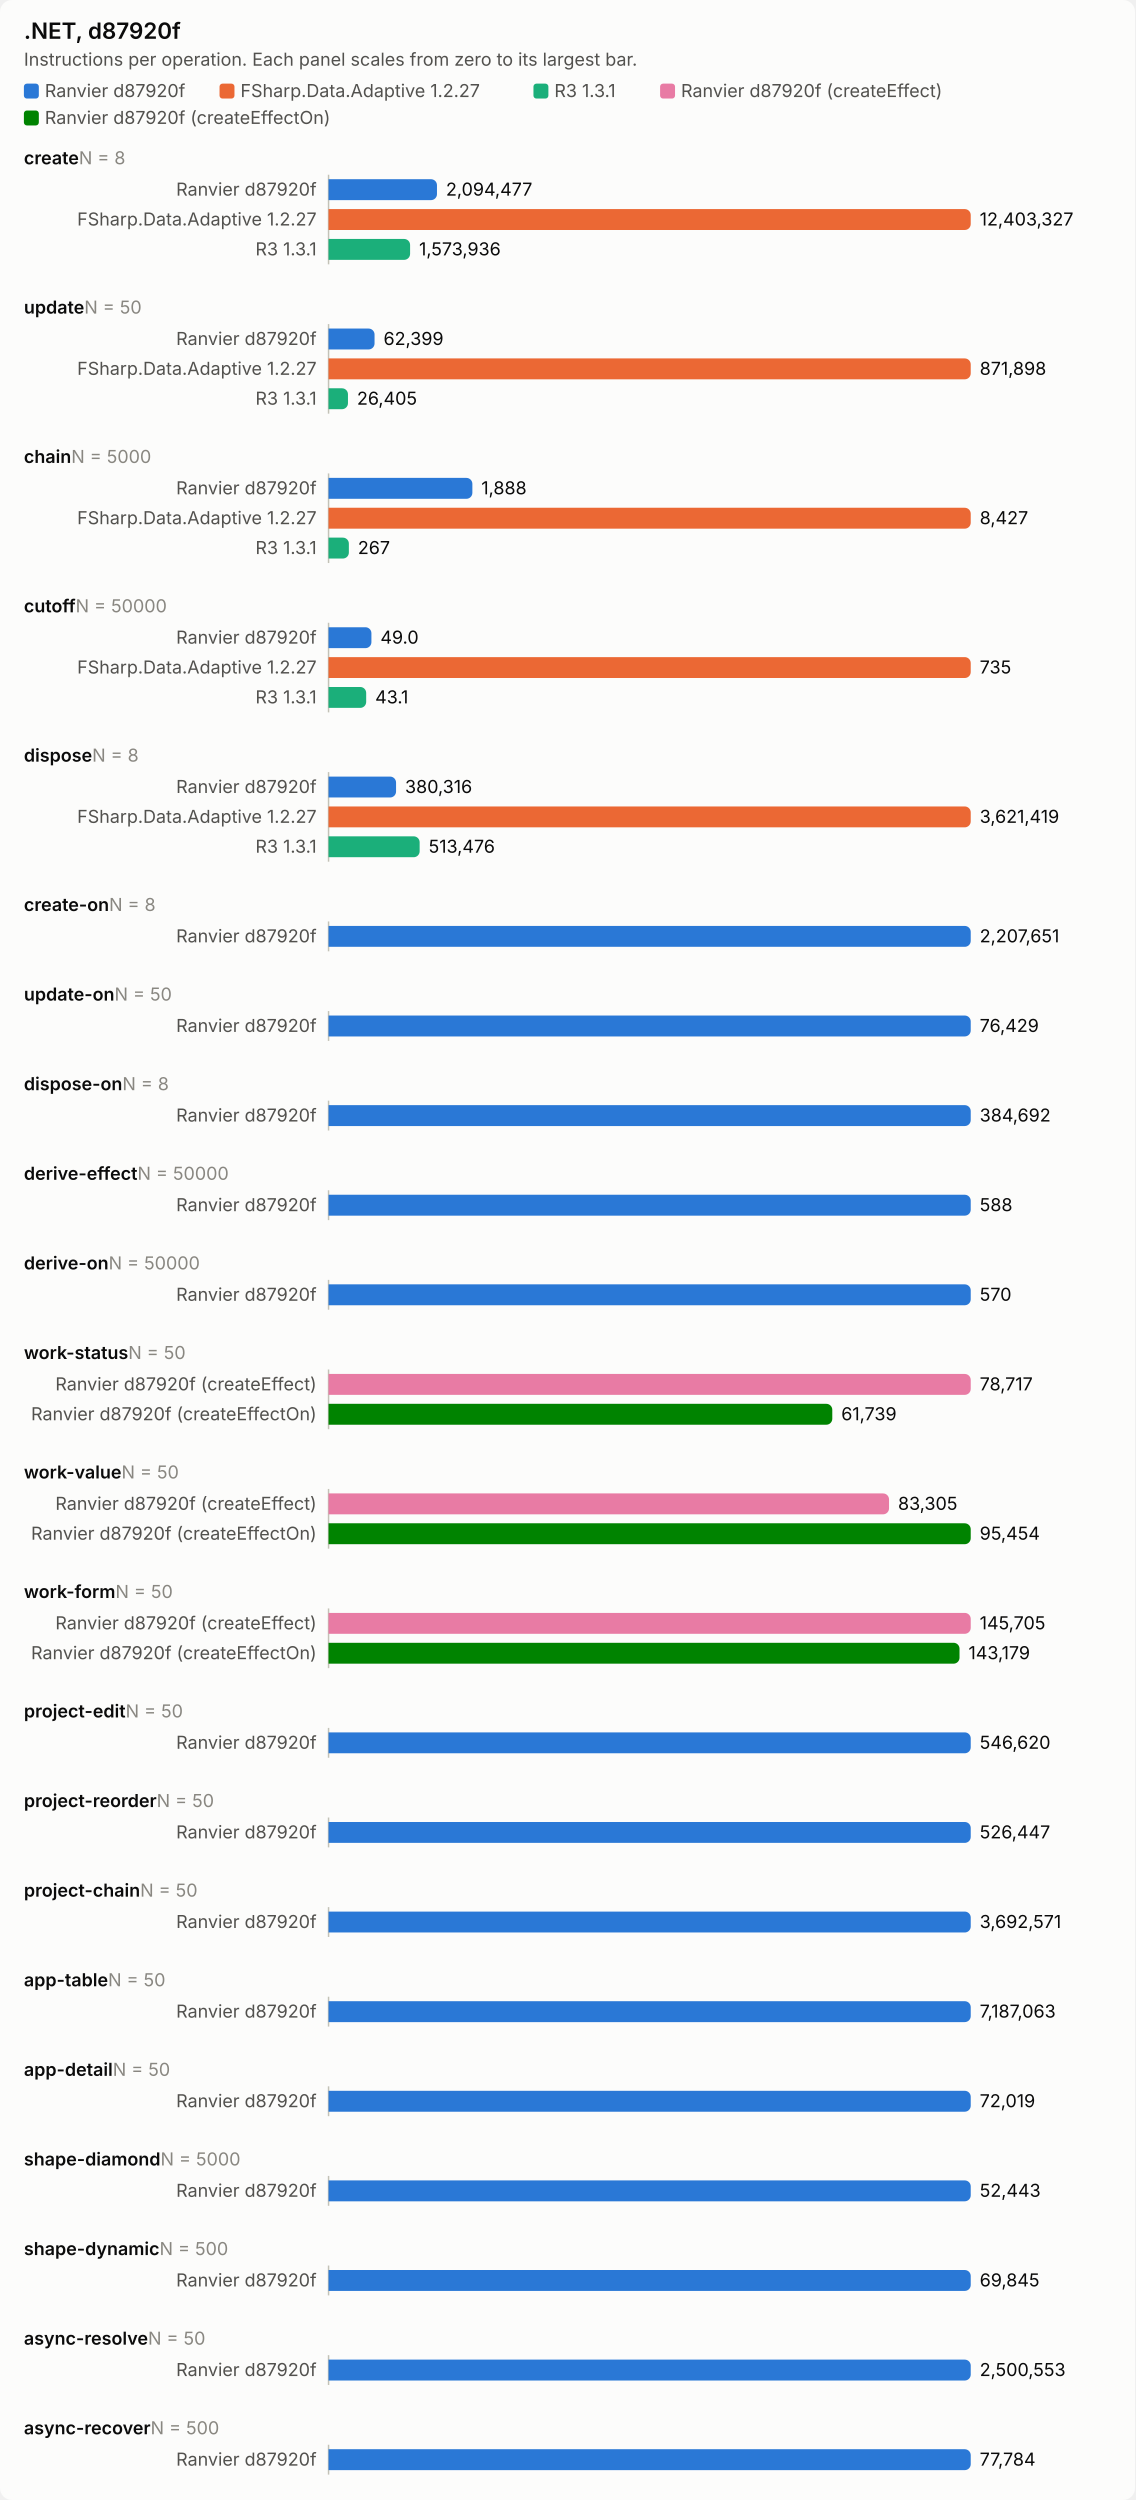
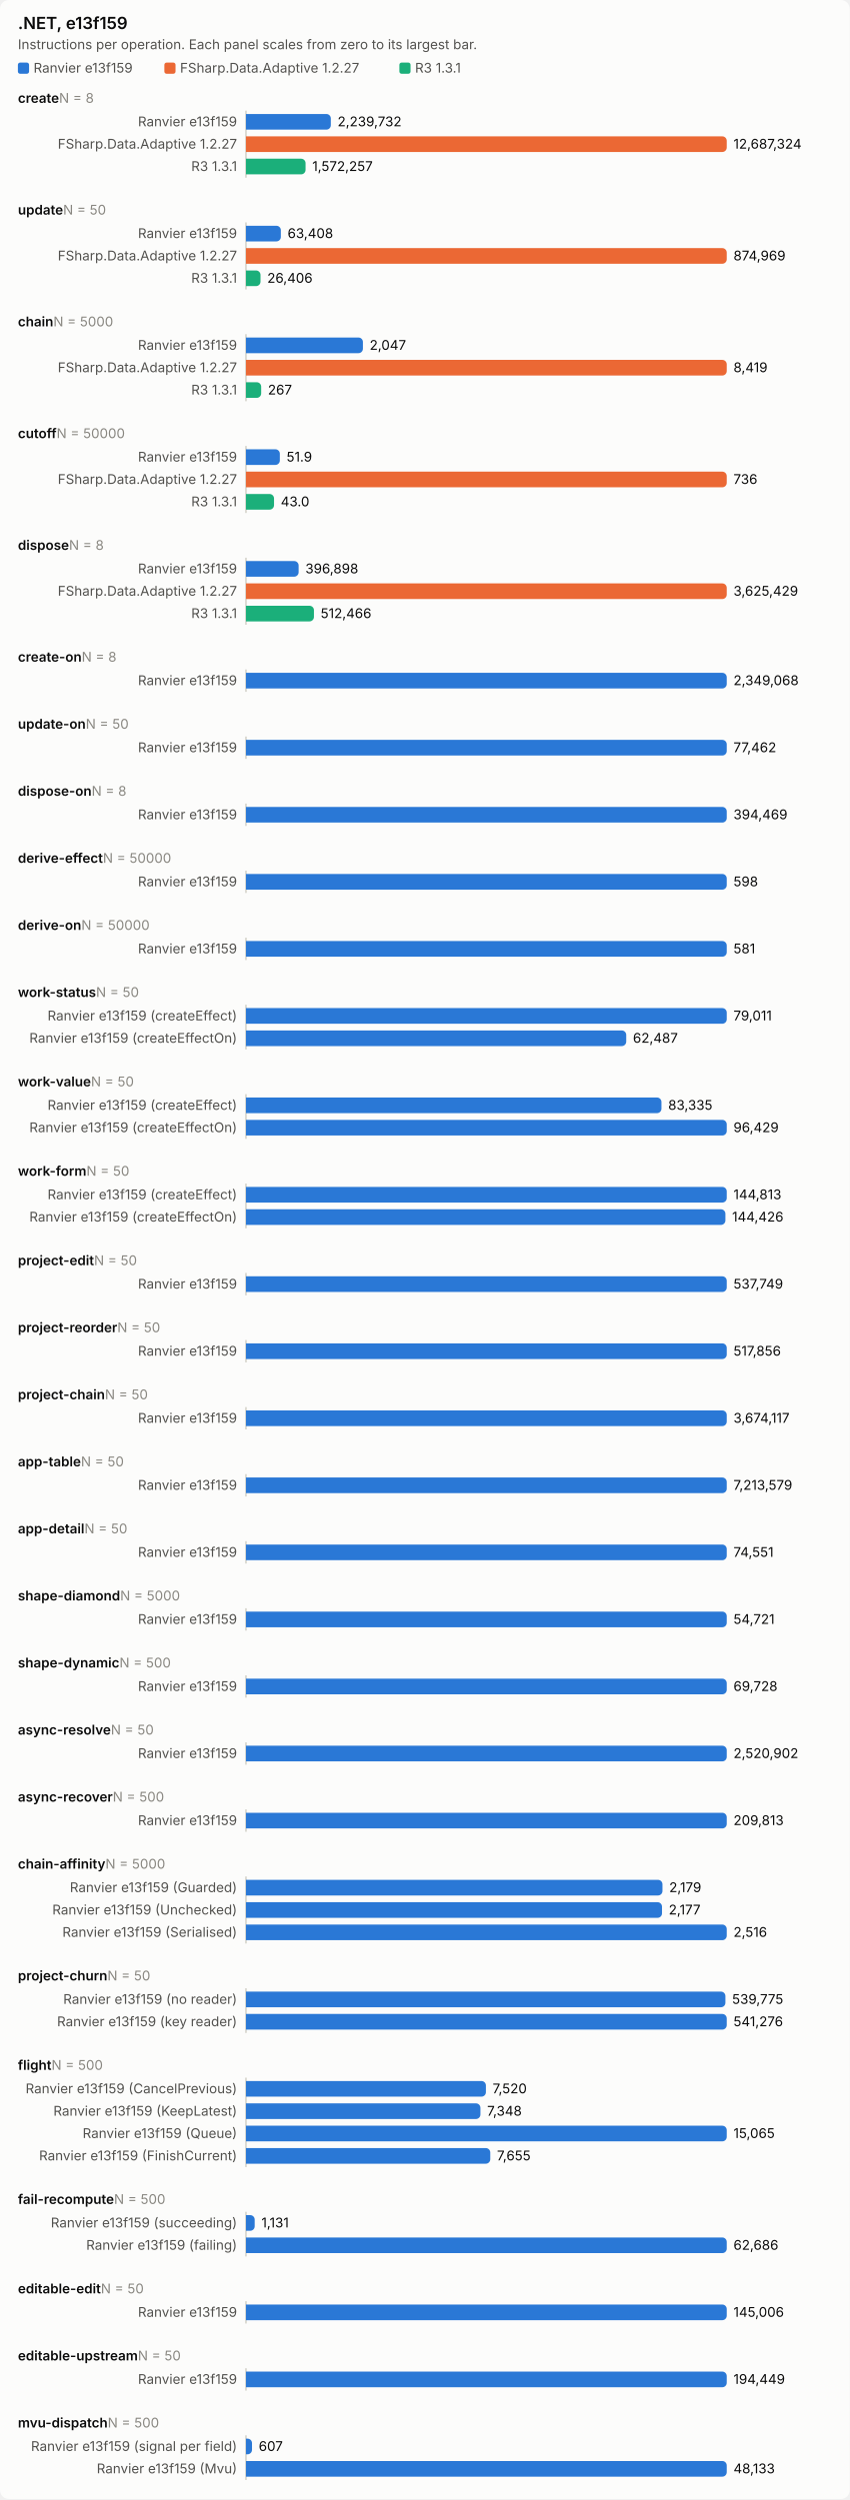
- <svg xmlns="http://www.w3.org/2000/svg" width="760" height="1674" viewBox="0 0 760 1674" role="img">
+ <svg xmlns="http://www.w3.org/2000/svg" width="760" height="2236" viewBox="0 0 760 2236" role="img">
  <style>
text{font-family:system-ui,-apple-system,'Segoe UI',sans-serif;font-size:12px}
.surface{fill:#fcfcfb}.ink{fill:#0b0b0b}.ink2{fill:#52514e}.muted{fill:#898781}.axis{stroke:#c3c2b7;stroke-width:1}
.s0{fill:#2a78d6}
.s1{fill:#eb6834}
.s2{fill:#1baf7a}
- .s4{fill:#e87ba4}
- .s5{fill:#008300}
@media (prefers-color-scheme: dark){
.surface{fill:#1a1a19}.ink{fill:#ffffff}.ink2{fill:#c3c2b7}.axis{stroke:#383835}
.s0{fill:#3987e5}
.s1{fill:#d95926}
.s2{fill:#199e70}
- .s4{fill:#d55181}
- .s5{fill:#008300}
}
</style>
-   <rect class="surface" width="760" height="1674" rx="8" />
-   <text class="ink" x="16" y="26" style="font-size:15px;font-weight:600">.NET, d87920f</text>
+   <rect class="surface" width="760" height="2236" rx="8" />
+   <text class="ink" x="16" y="26" style="font-size:15px;font-weight:600">.NET, e13f159</text>
  <text class="ink2" x="16" y="44">Instructions per operation. Each panel scales from zero to its largest bar.</text>
  <rect class="s0" x="16" y="56" width="10" height="10" rx="2" />
-   <text class="ink2" x="30" y="65">Ranvier d87920f</text>
+   <text class="ink2" x="30" y="65">Ranvier e13f159</text>
  <rect class="s1" x="147" y="56" width="10" height="10" rx="2" />
  <text class="ink2" x="161" y="65">FSharp.Data.Adaptive 1.2.27</text>
  <rect class="s2" x="357.2" y="56" width="10" height="10" rx="2" />
  <text class="ink2" x="371.2" y="65">R3 1.3.1</text>
-   <rect class="s4" x="442" y="56" width="10" height="10" rx="2" />
-   <text class="ink2" x="456" y="65">Ranvier d87920f (createEffect)</text>
-   <rect class="s5" x="16" y="74" width="10" height="10" rx="2" />
-   <text class="ink2" x="30" y="83">Ranvier d87920f (createEffectOn)</text>
-   <text class="ink" x="16" y="110" style="font-weight:600">create<tspan class="muted" style="font-weight:400"> N = 8</tspan>
-   </text>
-   <line class="axis" x1="220" y1="117" x2="220" y2="177" />
-   <text class="ink2" x="212" y="131" text-anchor="end">Ranvier d87920f</text>
-   <path class="s0" d="M220 120h68.6a4 4 0 0 1 4 4v6a4 4 0 0 1 -4 4h-68.6z" />
-   <text class="ink" x="298.6" y="131">2,094,477</text>
-   <text class="ink2" x="212" y="151" text-anchor="end">FSharp.Data.Adaptive 1.2.27</text>
-   <path class="s1" d="M220 140h426a4 4 0 0 1 4 4v6a4 4 0 0 1 -4 4h-426z" />
-   <text class="ink" x="656" y="151">12,403,327</text>
-   <text class="ink2" x="212" y="171" text-anchor="end">R3 1.3.1</text>
-   <path class="s2" d="M220 160h50.6a4 4 0 0 1 4 4v6a4 4 0 0 1 -4 4h-50.6z" />
-   <text class="ink" x="280.6" y="171">1,573,936</text>
-   <text class="ink" x="16" y="210" style="font-weight:600">update<tspan class="muted" style="font-weight:400"> N = 50</tspan>
-   </text>
-   <line class="axis" x1="220" y1="217" x2="220" y2="277" />
-   <text class="ink2" x="212" y="231" text-anchor="end">Ranvier d87920f</text>
-   <path class="s0" d="M220 220h26.8a4 4 0 0 1 4 4v6a4 4 0 0 1 -4 4h-26.8z" />
-   <text class="ink" x="256.8" y="231">62,399</text>
-   <text class="ink2" x="212" y="251" text-anchor="end">FSharp.Data.Adaptive 1.2.27</text>
-   <path class="s1" d="M220 240h426a4 4 0 0 1 4 4v6a4 4 0 0 1 -4 4h-426z" />
-   <text class="ink" x="656" y="251">871,898</text>
-   <text class="ink2" x="212" y="271" text-anchor="end">R3 1.3.1</text>
-   <path class="s2" d="M220 260h9a4 4 0 0 1 4 4v6a4 4 0 0 1 -4 4h-9z" />
-   <text class="ink" x="239" y="271">26,405</text>
-   <text class="ink" x="16" y="310" style="font-weight:600">chain<tspan class="muted" style="font-weight:400"> N = 5000</tspan>
-   </text>
-   <line class="axis" x1="220" y1="317" x2="220" y2="377" />
-   <text class="ink2" x="212" y="331" text-anchor="end">Ranvier d87920f</text>
-   <path class="s0" d="M220 320h92.3a4 4 0 0 1 4 4v6a4 4 0 0 1 -4 4h-92.3z" />
-   <text class="ink" x="322.3" y="331">1,888</text>
-   <text class="ink2" x="212" y="351" text-anchor="end">FSharp.Data.Adaptive 1.2.27</text>
-   <path class="s1" d="M220 340h426a4 4 0 0 1 4 4v6a4 4 0 0 1 -4 4h-426z" />
-   <text class="ink" x="656" y="351">8,427</text>
-   <text class="ink2" x="212" y="371" text-anchor="end">R3 1.3.1</text>
-   <path class="s2" d="M220 360h9.6a4 4 0 0 1 4 4v6a4 4 0 0 1 -4 4h-9.6z" />
-   <text class="ink" x="239.6" y="371">267</text>
-   <text class="ink" x="16" y="410" style="font-weight:600">cutoff<tspan class="muted" style="font-weight:400"> N = 50000</tspan>
-   </text>
-   <line class="axis" x1="220" y1="417" x2="220" y2="477" />
-   <text class="ink2" x="212" y="431" text-anchor="end">Ranvier d87920f</text>
-   <path class="s0" d="M220 420h24.7a4 4 0 0 1 4 4v6a4 4 0 0 1 -4 4h-24.7z" />
-   <text class="ink" x="254.7" y="431">49.0</text>
-   <text class="ink2" x="212" y="451" text-anchor="end">FSharp.Data.Adaptive 1.2.27</text>
-   <path class="s1" d="M220 440h426a4 4 0 0 1 4 4v6a4 4 0 0 1 -4 4h-426z" />
-   <text class="ink" x="656" y="451">735</text>
-   <text class="ink2" x="212" y="471" text-anchor="end">R3 1.3.1</text>
-   <path class="s2" d="M220 460h21.2a4 4 0 0 1 4 4v6a4 4 0 0 1 -4 4h-21.2z" />
-   <text class="ink" x="251.2" y="471">43.1</text>
-   <text class="ink" x="16" y="510" style="font-weight:600">dispose<tspan class="muted" style="font-weight:400"> N = 8</tspan>
-   </text>
-   <line class="axis" x1="220" y1="517" x2="220" y2="577" />
-   <text class="ink2" x="212" y="531" text-anchor="end">Ranvier d87920f</text>
-   <path class="s0" d="M220 520h41.2a4 4 0 0 1 4 4v6a4 4 0 0 1 -4 4h-41.2z" />
-   <text class="ink" x="271.2" y="531">380,316</text>
-   <text class="ink2" x="212" y="551" text-anchor="end">FSharp.Data.Adaptive 1.2.27</text>
-   <path class="s1" d="M220 540h426a4 4 0 0 1 4 4v6a4 4 0 0 1 -4 4h-426z" />
-   <text class="ink" x="656" y="551">3,621,419</text>
-   <text class="ink2" x="212" y="571" text-anchor="end">R3 1.3.1</text>
-   <path class="s2" d="M220 560h57a4 4 0 0 1 4 4v6a4 4 0 0 1 -4 4h-57z" />
-   <text class="ink" x="287" y="571">513,476</text>
-   <text class="ink" x="16" y="610" style="font-weight:600">create-on<tspan class="muted" style="font-weight:400"> N = 8</tspan>
-   </text>
-   <line class="axis" x1="220" y1="617" x2="220" y2="637" />
-   <text class="ink2" x="212" y="631" text-anchor="end">Ranvier d87920f</text>
-   <path class="s0" d="M220 620h426a4 4 0 0 1 4 4v6a4 4 0 0 1 -4 4h-426z" />
-   <text class="ink" x="656" y="631">2,207,651</text>
-   <text class="ink" x="16" y="670" style="font-weight:600">update-on<tspan class="muted" style="font-weight:400"> N = 50</tspan>
-   </text>
-   <line class="axis" x1="220" y1="677" x2="220" y2="697" />
-   <text class="ink2" x="212" y="691" text-anchor="end">Ranvier d87920f</text>
-   <path class="s0" d="M220 680h426a4 4 0 0 1 4 4v6a4 4 0 0 1 -4 4h-426z" />
-   <text class="ink" x="656" y="691">76,429</text>
-   <text class="ink" x="16" y="730" style="font-weight:600">dispose-on<tspan class="muted" style="font-weight:400"> N = 8</tspan>
-   </text>
-   <line class="axis" x1="220" y1="737" x2="220" y2="757" />
-   <text class="ink2" x="212" y="751" text-anchor="end">Ranvier d87920f</text>
-   <path class="s0" d="M220 740h426a4 4 0 0 1 4 4v6a4 4 0 0 1 -4 4h-426z" />
-   <text class="ink" x="656" y="751">384,692</text>
-   <text class="ink" x="16" y="790" style="font-weight:600">derive-effect<tspan class="muted" style="font-weight:400"> N = 50000</tspan>
-   </text>
-   <line class="axis" x1="220" y1="797" x2="220" y2="817" />
-   <text class="ink2" x="212" y="811" text-anchor="end">Ranvier d87920f</text>
-   <path class="s0" d="M220 800h426a4 4 0 0 1 4 4v6a4 4 0 0 1 -4 4h-426z" />
-   <text class="ink" x="656" y="811">588</text>
-   <text class="ink" x="16" y="850" style="font-weight:600">derive-on<tspan class="muted" style="font-weight:400"> N = 50000</tspan>
-   </text>
-   <line class="axis" x1="220" y1="857" x2="220" y2="877" />
-   <text class="ink2" x="212" y="871" text-anchor="end">Ranvier d87920f</text>
-   <path class="s0" d="M220 860h426a4 4 0 0 1 4 4v6a4 4 0 0 1 -4 4h-426z" />
-   <text class="ink" x="656" y="871">570</text>
-   <text class="ink" x="16" y="910" style="font-weight:600">work-status<tspan class="muted" style="font-weight:400"> N = 50</tspan>
-   </text>
-   <line class="axis" x1="220" y1="917" x2="220" y2="957" />
-   <text class="ink2" x="212" y="931" text-anchor="end">Ranvier d87920f (createEffect)</text>
-   <path class="s4" d="M220 920h426a4 4 0 0 1 4 4v6a4 4 0 0 1 -4 4h-426z" />
-   <text class="ink" x="656" y="931">78,717</text>
-   <text class="ink2" x="212" y="951" text-anchor="end">Ranvier d87920f (createEffectOn)</text>
-   <path class="s5" d="M220 940h333.3a4 4 0 0 1 4 4v6a4 4 0 0 1 -4 4h-333.3z" />
-   <text class="ink" x="563.3" y="951">61,739</text>
-   <text class="ink" x="16" y="990" style="font-weight:600">work-value<tspan class="muted" style="font-weight:400"> N = 50</tspan>
-   </text>
-   <line class="axis" x1="220" y1="997" x2="220" y2="1037" />
-   <text class="ink2" x="212" y="1011" text-anchor="end">Ranvier d87920f (createEffect)</text>
-   <path class="s4" d="M220 1000h371.3a4 4 0 0 1 4 4v6a4 4 0 0 1 -4 4h-371.3z" />
-   <text class="ink" x="601.3" y="1011">83,305</text>
-   <text class="ink2" x="212" y="1031" text-anchor="end">Ranvier d87920f (createEffectOn)</text>
-   <path class="s5" d="M220 1020h426a4 4 0 0 1 4 4v6a4 4 0 0 1 -4 4h-426z" />
-   <text class="ink" x="656" y="1031">95,454</text>
-   <text class="ink" x="16" y="1070" style="font-weight:600">work-form<tspan class="muted" style="font-weight:400"> N = 50</tspan>
-   </text>
-   <line class="axis" x1="220" y1="1077" x2="220" y2="1117" />
-   <text class="ink2" x="212" y="1091" text-anchor="end">Ranvier d87920f (createEffect)</text>
-   <path class="s4" d="M220 1080h426a4 4 0 0 1 4 4v6a4 4 0 0 1 -4 4h-426z" />
-   <text class="ink" x="656" y="1091">145,705</text>
-   <text class="ink2" x="212" y="1111" text-anchor="end">Ranvier d87920f (createEffectOn)</text>
-   <path class="s5" d="M220 1100h418.5a4 4 0 0 1 4 4v6a4 4 0 0 1 -4 4h-418.5z" />
-   <text class="ink" x="648.5" y="1111">143,179</text>
-   <text class="ink" x="16" y="1150" style="font-weight:600">project-edit<tspan class="muted" style="font-weight:400"> N = 50</tspan>
-   </text>
-   <line class="axis" x1="220" y1="1157" x2="220" y2="1177" />
-   <text class="ink2" x="212" y="1171" text-anchor="end">Ranvier d87920f</text>
-   <path class="s0" d="M220 1160h426a4 4 0 0 1 4 4v6a4 4 0 0 1 -4 4h-426z" />
-   <text class="ink" x="656" y="1171">546,620</text>
-   <text class="ink" x="16" y="1210" style="font-weight:600">project-reorder<tspan class="muted" style="font-weight:400"> N = 50</tspan>
-   </text>
-   <line class="axis" x1="220" y1="1217" x2="220" y2="1237" />
-   <text class="ink2" x="212" y="1231" text-anchor="end">Ranvier d87920f</text>
-   <path class="s0" d="M220 1220h426a4 4 0 0 1 4 4v6a4 4 0 0 1 -4 4h-426z" />
-   <text class="ink" x="656" y="1231">526,447</text>
-   <text class="ink" x="16" y="1270" style="font-weight:600">project-chain<tspan class="muted" style="font-weight:400"> N = 50</tspan>
-   </text>
-   <line class="axis" x1="220" y1="1277" x2="220" y2="1297" />
-   <text class="ink2" x="212" y="1291" text-anchor="end">Ranvier d87920f</text>
-   <path class="s0" d="M220 1280h426a4 4 0 0 1 4 4v6a4 4 0 0 1 -4 4h-426z" />
-   <text class="ink" x="656" y="1291">3,692,571</text>
-   <text class="ink" x="16" y="1330" style="font-weight:600">app-table<tspan class="muted" style="font-weight:400"> N = 50</tspan>
-   </text>
-   <line class="axis" x1="220" y1="1337" x2="220" y2="1357" />
-   <text class="ink2" x="212" y="1351" text-anchor="end">Ranvier d87920f</text>
-   <path class="s0" d="M220 1340h426a4 4 0 0 1 4 4v6a4 4 0 0 1 -4 4h-426z" />
-   <text class="ink" x="656" y="1351">7,187,063</text>
-   <text class="ink" x="16" y="1390" style="font-weight:600">app-detail<tspan class="muted" style="font-weight:400"> N = 50</tspan>
-   </text>
-   <line class="axis" x1="220" y1="1397" x2="220" y2="1417" />
-   <text class="ink2" x="212" y="1411" text-anchor="end">Ranvier d87920f</text>
-   <path class="s0" d="M220 1400h426a4 4 0 0 1 4 4v6a4 4 0 0 1 -4 4h-426z" />
-   <text class="ink" x="656" y="1411">72,019</text>
-   <text class="ink" x="16" y="1450" style="font-weight:600">shape-diamond<tspan class="muted" style="font-weight:400"> N = 5000</tspan>
-   </text>
-   <line class="axis" x1="220" y1="1457" x2="220" y2="1477" />
-   <text class="ink2" x="212" y="1471" text-anchor="end">Ranvier d87920f</text>
-   <path class="s0" d="M220 1460h426a4 4 0 0 1 4 4v6a4 4 0 0 1 -4 4h-426z" />
-   <text class="ink" x="656" y="1471">52,443</text>
-   <text class="ink" x="16" y="1510" style="font-weight:600">shape-dynamic<tspan class="muted" style="font-weight:400"> N = 500</tspan>
-   </text>
-   <line class="axis" x1="220" y1="1517" x2="220" y2="1537" />
-   <text class="ink2" x="212" y="1531" text-anchor="end">Ranvier d87920f</text>
-   <path class="s0" d="M220 1520h426a4 4 0 0 1 4 4v6a4 4 0 0 1 -4 4h-426z" />
-   <text class="ink" x="656" y="1531">69,845</text>
-   <text class="ink" x="16" y="1570" style="font-weight:600">async-resolve<tspan class="muted" style="font-weight:400"> N = 50</tspan>
-   </text>
-   <line class="axis" x1="220" y1="1577" x2="220" y2="1597" />
-   <text class="ink2" x="212" y="1591" text-anchor="end">Ranvier d87920f</text>
-   <path class="s0" d="M220 1580h426a4 4 0 0 1 4 4v6a4 4 0 0 1 -4 4h-426z" />
-   <text class="ink" x="656" y="1591">2,500,553</text>
-   <text class="ink" x="16" y="1630" style="font-weight:600">async-recover<tspan class="muted" style="font-weight:400"> N = 500</tspan>
-   </text>
-   <line class="axis" x1="220" y1="1637" x2="220" y2="1657" />
-   <text class="ink2" x="212" y="1651" text-anchor="end">Ranvier d87920f</text>
-   <path class="s0" d="M220 1640h426a4 4 0 0 1 4 4v6a4 4 0 0 1 -4 4h-426z" />
-   <text class="ink" x="656" y="1651">77,784</text>
+   <text class="ink" x="16" y="92" style="font-weight:600">create<tspan class="muted" style="font-weight:400"> N = 8</tspan>
+   </text>
+   <line class="axis" x1="220" y1="99" x2="220" y2="159" />
+   <text class="ink2" x="212" y="113" text-anchor="end">Ranvier e13f159</text>
+   <path class="s0" d="M220 102h71.9a4 4 0 0 1 4 4v6a4 4 0 0 1 -4 4h-71.9z" />
+   <text class="ink" x="301.9" y="113">2,239,732</text>
+   <text class="ink2" x="212" y="133" text-anchor="end">FSharp.Data.Adaptive 1.2.27</text>
+   <path class="s1" d="M220 122h426a4 4 0 0 1 4 4v6a4 4 0 0 1 -4 4h-426z" />
+   <text class="ink" x="656" y="133">12,687,324</text>
+   <text class="ink2" x="212" y="153" text-anchor="end">R3 1.3.1</text>
+   <path class="s2" d="M220 142h49.3a4 4 0 0 1 4 4v6a4 4 0 0 1 -4 4h-49.3z" />
+   <text class="ink" x="279.3" y="153">1,572,257</text>
+   <text class="ink" x="16" y="192" style="font-weight:600">update<tspan class="muted" style="font-weight:400"> N = 50</tspan>
+   </text>
+   <line class="axis" x1="220" y1="199" x2="220" y2="259" />
+   <text class="ink2" x="212" y="213" text-anchor="end">Ranvier e13f159</text>
+   <path class="s0" d="M220 202h27.2a4 4 0 0 1 4 4v6a4 4 0 0 1 -4 4h-27.2z" />
+   <text class="ink" x="257.2" y="213">63,408</text>
+   <text class="ink2" x="212" y="233" text-anchor="end">FSharp.Data.Adaptive 1.2.27</text>
+   <path class="s1" d="M220 222h426a4 4 0 0 1 4 4v6a4 4 0 0 1 -4 4h-426z" />
+   <text class="ink" x="656" y="233">874,969</text>
+   <text class="ink2" x="212" y="253" text-anchor="end">R3 1.3.1</text>
+   <path class="s2" d="M220 242h9a4 4 0 0 1 4 4v6a4 4 0 0 1 -4 4h-9z" />
+   <text class="ink" x="239" y="253">26,406</text>
+   <text class="ink" x="16" y="292" style="font-weight:600">chain<tspan class="muted" style="font-weight:400"> N = 5000</tspan>
+   </text>
+   <line class="axis" x1="220" y1="299" x2="220" y2="359" />
+   <text class="ink2" x="212" y="313" text-anchor="end">Ranvier e13f159</text>
+   <path class="s0" d="M220 302h100.6a4 4 0 0 1 4 4v6a4 4 0 0 1 -4 4h-100.6z" />
+   <text class="ink" x="330.6" y="313">2,047</text>
+   <text class="ink2" x="212" y="333" text-anchor="end">FSharp.Data.Adaptive 1.2.27</text>
+   <path class="s1" d="M220 322h426a4 4 0 0 1 4 4v6a4 4 0 0 1 -4 4h-426z" />
+   <text class="ink" x="656" y="333">8,419</text>
+   <text class="ink2" x="212" y="353" text-anchor="end">R3 1.3.1</text>
+   <path class="s2" d="M220 342h9.6a4 4 0 0 1 4 4v6a4 4 0 0 1 -4 4h-9.6z" />
+   <text class="ink" x="239.6" y="353">267</text>
+   <text class="ink" x="16" y="392" style="font-weight:600">cutoff<tspan class="muted" style="font-weight:400"> N = 50000</tspan>
+   </text>
+   <line class="axis" x1="220" y1="399" x2="220" y2="459" />
+   <text class="ink2" x="212" y="413" text-anchor="end">Ranvier e13f159</text>
+   <path class="s0" d="M220 402h26.3a4 4 0 0 1 4 4v6a4 4 0 0 1 -4 4h-26.3z" />
+   <text class="ink" x="256.3" y="413">51.9</text>
+   <text class="ink2" x="212" y="433" text-anchor="end">FSharp.Data.Adaptive 1.2.27</text>
+   <path class="s1" d="M220 422h426a4 4 0 0 1 4 4v6a4 4 0 0 1 -4 4h-426z" />
+   <text class="ink" x="656" y="433">736</text>
+   <text class="ink2" x="212" y="453" text-anchor="end">R3 1.3.1</text>
+   <path class="s2" d="M220 442h21.1a4 4 0 0 1 4 4v6a4 4 0 0 1 -4 4h-21.1z" />
+   <text class="ink" x="251.1" y="453">43.0</text>
+   <text class="ink" x="16" y="492" style="font-weight:600">dispose<tspan class="muted" style="font-weight:400"> N = 8</tspan>
+   </text>
+   <line class="axis" x1="220" y1="499" x2="220" y2="559" />
+   <text class="ink2" x="212" y="513" text-anchor="end">Ranvier e13f159</text>
+   <path class="s0" d="M220 502h43.1a4 4 0 0 1 4 4v6a4 4 0 0 1 -4 4h-43.1z" />
+   <text class="ink" x="273.1" y="513">396,898</text>
+   <text class="ink2" x="212" y="533" text-anchor="end">FSharp.Data.Adaptive 1.2.27</text>
+   <path class="s1" d="M220 522h426a4 4 0 0 1 4 4v6a4 4 0 0 1 -4 4h-426z" />
+   <text class="ink" x="656" y="533">3,625,429</text>
+   <text class="ink2" x="212" y="553" text-anchor="end">R3 1.3.1</text>
+   <path class="s2" d="M220 542h56.8a4 4 0 0 1 4 4v6a4 4 0 0 1 -4 4h-56.8z" />
+   <text class="ink" x="286.8" y="553">512,466</text>
+   <text class="ink" x="16" y="592" style="font-weight:600">create-on<tspan class="muted" style="font-weight:400"> N = 8</tspan>
+   </text>
+   <line class="axis" x1="220" y1="599" x2="220" y2="619" />
+   <text class="ink2" x="212" y="613" text-anchor="end">Ranvier e13f159</text>
+   <path class="s0" d="M220 602h426a4 4 0 0 1 4 4v6a4 4 0 0 1 -4 4h-426z" />
+   <text class="ink" x="656" y="613">2,349,068</text>
+   <text class="ink" x="16" y="652" style="font-weight:600">update-on<tspan class="muted" style="font-weight:400"> N = 50</tspan>
+   </text>
+   <line class="axis" x1="220" y1="659" x2="220" y2="679" />
+   <text class="ink2" x="212" y="673" text-anchor="end">Ranvier e13f159</text>
+   <path class="s0" d="M220 662h426a4 4 0 0 1 4 4v6a4 4 0 0 1 -4 4h-426z" />
+   <text class="ink" x="656" y="673">77,462</text>
+   <text class="ink" x="16" y="712" style="font-weight:600">dispose-on<tspan class="muted" style="font-weight:400"> N = 8</tspan>
+   </text>
+   <line class="axis" x1="220" y1="719" x2="220" y2="739" />
+   <text class="ink2" x="212" y="733" text-anchor="end">Ranvier e13f159</text>
+   <path class="s0" d="M220 722h426a4 4 0 0 1 4 4v6a4 4 0 0 1 -4 4h-426z" />
+   <text class="ink" x="656" y="733">394,469</text>
+   <text class="ink" x="16" y="772" style="font-weight:600">derive-effect<tspan class="muted" style="font-weight:400"> N = 50000</tspan>
+   </text>
+   <line class="axis" x1="220" y1="779" x2="220" y2="799" />
+   <text class="ink2" x="212" y="793" text-anchor="end">Ranvier e13f159</text>
+   <path class="s0" d="M220 782h426a4 4 0 0 1 4 4v6a4 4 0 0 1 -4 4h-426z" />
+   <text class="ink" x="656" y="793">598</text>
+   <text class="ink" x="16" y="832" style="font-weight:600">derive-on<tspan class="muted" style="font-weight:400"> N = 50000</tspan>
+   </text>
+   <line class="axis" x1="220" y1="839" x2="220" y2="859" />
+   <text class="ink2" x="212" y="853" text-anchor="end">Ranvier e13f159</text>
+   <path class="s0" d="M220 842h426a4 4 0 0 1 4 4v6a4 4 0 0 1 -4 4h-426z" />
+   <text class="ink" x="656" y="853">581</text>
+   <text class="ink" x="16" y="892" style="font-weight:600">work-status<tspan class="muted" style="font-weight:400"> N = 50</tspan>
+   </text>
+   <line class="axis" x1="220" y1="899" x2="220" y2="939" />
+   <text class="ink2" x="212" y="913" text-anchor="end">Ranvier e13f159 (createEffect)</text>
+   <path class="s0" d="M220 902h426a4 4 0 0 1 4 4v6a4 4 0 0 1 -4 4h-426z" />
+   <text class="ink" x="656" y="913">79,011</text>
+   <text class="ink2" x="212" y="933" text-anchor="end">Ranvier e13f159 (createEffectOn)</text>
+   <path class="s0" d="M220 922h336.1a4 4 0 0 1 4 4v6a4 4 0 0 1 -4 4h-336.1z" />
+   <text class="ink" x="566.1" y="933">62,487</text>
+   <text class="ink" x="16" y="972" style="font-weight:600">work-value<tspan class="muted" style="font-weight:400"> N = 50</tspan>
+   </text>
+   <line class="axis" x1="220" y1="979" x2="220" y2="1019" />
+   <text class="ink2" x="212" y="993" text-anchor="end">Ranvier e13f159 (createEffect)</text>
+   <path class="s0" d="M220 982h367.6a4 4 0 0 1 4 4v6a4 4 0 0 1 -4 4h-367.6z" />
+   <text class="ink" x="597.6" y="993">83,335</text>
+   <text class="ink2" x="212" y="1013" text-anchor="end">Ranvier e13f159 (createEffectOn)</text>
+   <path class="s0" d="M220 1002h426a4 4 0 0 1 4 4v6a4 4 0 0 1 -4 4h-426z" />
+   <text class="ink" x="656" y="1013">96,429</text>
+   <text class="ink" x="16" y="1052" style="font-weight:600">work-form<tspan class="muted" style="font-weight:400"> N = 50</tspan>
+   </text>
+   <line class="axis" x1="220" y1="1059" x2="220" y2="1099" />
+   <text class="ink2" x="212" y="1073" text-anchor="end">Ranvier e13f159 (createEffect)</text>
+   <path class="s0" d="M220 1062h426a4 4 0 0 1 4 4v6a4 4 0 0 1 -4 4h-426z" />
+   <text class="ink" x="656" y="1073">144,813</text>
+   <text class="ink2" x="212" y="1093" text-anchor="end">Ranvier e13f159 (createEffectOn)</text>
+   <path class="s0" d="M220 1082h424.8a4 4 0 0 1 4 4v6a4 4 0 0 1 -4 4h-424.8z" />
+   <text class="ink" x="654.8" y="1093">144,426</text>
+   <text class="ink" x="16" y="1132" style="font-weight:600">project-edit<tspan class="muted" style="font-weight:400"> N = 50</tspan>
+   </text>
+   <line class="axis" x1="220" y1="1139" x2="220" y2="1159" />
+   <text class="ink2" x="212" y="1153" text-anchor="end">Ranvier e13f159</text>
+   <path class="s0" d="M220 1142h426a4 4 0 0 1 4 4v6a4 4 0 0 1 -4 4h-426z" />
+   <text class="ink" x="656" y="1153">537,749</text>
+   <text class="ink" x="16" y="1192" style="font-weight:600">project-reorder<tspan class="muted" style="font-weight:400"> N = 50</tspan>
+   </text>
+   <line class="axis" x1="220" y1="1199" x2="220" y2="1219" />
+   <text class="ink2" x="212" y="1213" text-anchor="end">Ranvier e13f159</text>
+   <path class="s0" d="M220 1202h426a4 4 0 0 1 4 4v6a4 4 0 0 1 -4 4h-426z" />
+   <text class="ink" x="656" y="1213">517,856</text>
+   <text class="ink" x="16" y="1252" style="font-weight:600">project-chain<tspan class="muted" style="font-weight:400"> N = 50</tspan>
+   </text>
+   <line class="axis" x1="220" y1="1259" x2="220" y2="1279" />
+   <text class="ink2" x="212" y="1273" text-anchor="end">Ranvier e13f159</text>
+   <path class="s0" d="M220 1262h426a4 4 0 0 1 4 4v6a4 4 0 0 1 -4 4h-426z" />
+   <text class="ink" x="656" y="1273">3,674,117</text>
+   <text class="ink" x="16" y="1312" style="font-weight:600">app-table<tspan class="muted" style="font-weight:400"> N = 50</tspan>
+   </text>
+   <line class="axis" x1="220" y1="1319" x2="220" y2="1339" />
+   <text class="ink2" x="212" y="1333" text-anchor="end">Ranvier e13f159</text>
+   <path class="s0" d="M220 1322h426a4 4 0 0 1 4 4v6a4 4 0 0 1 -4 4h-426z" />
+   <text class="ink" x="656" y="1333">7,213,579</text>
+   <text class="ink" x="16" y="1372" style="font-weight:600">app-detail<tspan class="muted" style="font-weight:400"> N = 50</tspan>
+   </text>
+   <line class="axis" x1="220" y1="1379" x2="220" y2="1399" />
+   <text class="ink2" x="212" y="1393" text-anchor="end">Ranvier e13f159</text>
+   <path class="s0" d="M220 1382h426a4 4 0 0 1 4 4v6a4 4 0 0 1 -4 4h-426z" />
+   <text class="ink" x="656" y="1393">74,551</text>
+   <text class="ink" x="16" y="1432" style="font-weight:600">shape-diamond<tspan class="muted" style="font-weight:400"> N = 5000</tspan>
+   </text>
+   <line class="axis" x1="220" y1="1439" x2="220" y2="1459" />
+   <text class="ink2" x="212" y="1453" text-anchor="end">Ranvier e13f159</text>
+   <path class="s0" d="M220 1442h426a4 4 0 0 1 4 4v6a4 4 0 0 1 -4 4h-426z" />
+   <text class="ink" x="656" y="1453">54,721</text>
+   <text class="ink" x="16" y="1492" style="font-weight:600">shape-dynamic<tspan class="muted" style="font-weight:400"> N = 500</tspan>
+   </text>
+   <line class="axis" x1="220" y1="1499" x2="220" y2="1519" />
+   <text class="ink2" x="212" y="1513" text-anchor="end">Ranvier e13f159</text>
+   <path class="s0" d="M220 1502h426a4 4 0 0 1 4 4v6a4 4 0 0 1 -4 4h-426z" />
+   <text class="ink" x="656" y="1513">69,728</text>
+   <text class="ink" x="16" y="1552" style="font-weight:600">async-resolve<tspan class="muted" style="font-weight:400"> N = 50</tspan>
+   </text>
+   <line class="axis" x1="220" y1="1559" x2="220" y2="1579" />
+   <text class="ink2" x="212" y="1573" text-anchor="end">Ranvier e13f159</text>
+   <path class="s0" d="M220 1562h426a4 4 0 0 1 4 4v6a4 4 0 0 1 -4 4h-426z" />
+   <text class="ink" x="656" y="1573">2,520,902</text>
+   <text class="ink" x="16" y="1612" style="font-weight:600">async-recover<tspan class="muted" style="font-weight:400"> N = 500</tspan>
+   </text>
+   <line class="axis" x1="220" y1="1619" x2="220" y2="1639" />
+   <text class="ink2" x="212" y="1633" text-anchor="end">Ranvier e13f159</text>
+   <path class="s0" d="M220 1622h426a4 4 0 0 1 4 4v6a4 4 0 0 1 -4 4h-426z" />
+   <text class="ink" x="656" y="1633">209,813</text>
+   <text class="ink" x="16" y="1672" style="font-weight:600">chain-affinity<tspan class="muted" style="font-weight:400"> N = 5000</tspan>
+   </text>
+   <line class="axis" x1="220" y1="1679" x2="220" y2="1739" />
+   <text class="ink2" x="212" y="1693" text-anchor="end">Ranvier e13f159 (Guarded)</text>
+   <path class="s0" d="M220 1682h368.5a4 4 0 0 1 4 4v6a4 4 0 0 1 -4 4h-368.5z" />
+   <text class="ink" x="598.5" y="1693">2,179</text>
+   <text class="ink2" x="212" y="1713" text-anchor="end">Ranvier e13f159 (Unchecked)</text>
+   <path class="s0" d="M220 1702h368.1a4 4 0 0 1 4 4v6a4 4 0 0 1 -4 4h-368.1z" />
+   <text class="ink" x="598.1" y="1713">2,177</text>
+   <text class="ink2" x="212" y="1733" text-anchor="end">Ranvier e13f159 (Serialised)</text>
+   <path class="s0" d="M220 1722h426a4 4 0 0 1 4 4v6a4 4 0 0 1 -4 4h-426z" />
+   <text class="ink" x="656" y="1733">2,516</text>
+   <text class="ink" x="16" y="1772" style="font-weight:600">project-churn<tspan class="muted" style="font-weight:400"> N = 50</tspan>
+   </text>
+   <line class="axis" x1="220" y1="1779" x2="220" y2="1819" />
+   <text class="ink2" x="212" y="1793" text-anchor="end">Ranvier e13f159 (no reader)</text>
+   <path class="s0" d="M220 1782h424.8a4 4 0 0 1 4 4v6a4 4 0 0 1 -4 4h-424.8z" />
+   <text class="ink" x="654.8" y="1793">539,775</text>
+   <text class="ink2" x="212" y="1813" text-anchor="end">Ranvier e13f159 (key reader)</text>
+   <path class="s0" d="M220 1802h426a4 4 0 0 1 4 4v6a4 4 0 0 1 -4 4h-426z" />
+   <text class="ink" x="656" y="1813">541,276</text>
+   <text class="ink" x="16" y="1852" style="font-weight:600">flight<tspan class="muted" style="font-weight:400"> N = 500</tspan>
+   </text>
+   <line class="axis" x1="220" y1="1859" x2="220" y2="1939" />
+   <text class="ink2" x="212" y="1873" text-anchor="end">Ranvier e13f159 (CancelPrevious)</text>
+   <path class="s0" d="M220 1862h210.6a4 4 0 0 1 4 4v6a4 4 0 0 1 -4 4h-210.6z" />
+   <text class="ink" x="440.6" y="1873">7,520</text>
+   <text class="ink2" x="212" y="1893" text-anchor="end">Ranvier e13f159 (KeepLatest)</text>
+   <path class="s0" d="M220 1882h205.7a4 4 0 0 1 4 4v6a4 4 0 0 1 -4 4h-205.7z" />
+   <text class="ink" x="435.7" y="1893">7,348</text>
+   <text class="ink2" x="212" y="1913" text-anchor="end">Ranvier e13f159 (Queue)</text>
+   <path class="s0" d="M220 1902h426a4 4 0 0 1 4 4v6a4 4 0 0 1 -4 4h-426z" />
+   <text class="ink" x="656" y="1913">15,065</text>
+   <text class="ink2" x="212" y="1933" text-anchor="end">Ranvier e13f159 (FinishCurrent)</text>
+   <path class="s0" d="M220 1922h214.5a4 4 0 0 1 4 4v6a4 4 0 0 1 -4 4h-214.5z" />
+   <text class="ink" x="444.5" y="1933">7,655</text>
+   <text class="ink" x="16" y="1972" style="font-weight:600">fail-recompute<tspan class="muted" style="font-weight:400"> N = 500</tspan>
+   </text>
+   <line class="axis" x1="220" y1="1979" x2="220" y2="2019" />
+   <text class="ink2" x="212" y="1993" text-anchor="end">Ranvier e13f159 (succeeding)</text>
+   <path class="s0" d="M220 1982h3.8a4 4 0 0 1 4 4v6a4 4 0 0 1 -4 4h-3.8z" />
+   <text class="ink" x="233.8" y="1993">1,131</text>
+   <text class="ink2" x="212" y="2013" text-anchor="end">Ranvier e13f159 (failing)</text>
+   <path class="s0" d="M220 2002h426a4 4 0 0 1 4 4v6a4 4 0 0 1 -4 4h-426z" />
+   <text class="ink" x="656" y="2013">62,686</text>
+   <text class="ink" x="16" y="2052" style="font-weight:600">editable-edit<tspan class="muted" style="font-weight:400"> N = 50</tspan>
+   </text>
+   <line class="axis" x1="220" y1="2059" x2="220" y2="2079" />
+   <text class="ink2" x="212" y="2073" text-anchor="end">Ranvier e13f159</text>
+   <path class="s0" d="M220 2062h426a4 4 0 0 1 4 4v6a4 4 0 0 1 -4 4h-426z" />
+   <text class="ink" x="656" y="2073">145,006</text>
+   <text class="ink" x="16" y="2112" style="font-weight:600">editable-upstream<tspan class="muted" style="font-weight:400"> N = 50</tspan>
+   </text>
+   <line class="axis" x1="220" y1="2119" x2="220" y2="2139" />
+   <text class="ink2" x="212" y="2133" text-anchor="end">Ranvier e13f159</text>
+   <path class="s0" d="M220 2122h426a4 4 0 0 1 4 4v6a4 4 0 0 1 -4 4h-426z" />
+   <text class="ink" x="656" y="2133">194,449</text>
+   <text class="ink" x="16" y="2172" style="font-weight:600">mvu-dispatch<tspan class="muted" style="font-weight:400"> N = 500</tspan>
+   </text>
+   <line class="axis" x1="220" y1="2179" x2="220" y2="2219" />
+   <text class="ink2" x="212" y="2193" text-anchor="end">Ranvier e13f159 (signal per field)</text>
+   <path class="s0" d="M220 2182h1.4a4 4 0 0 1 4 4v6a4 4 0 0 1 -4 4h-1.4z" />
+   <text class="ink" x="231.4" y="2193">607</text>
+   <text class="ink2" x="212" y="2213" text-anchor="end">Ranvier e13f159 (Mvu)</text>
+   <path class="s0" d="M220 2202h426a4 4 0 0 1 4 4v6a4 4 0 0 1 -4 4h-426z" />
+   <text class="ink" x="656" y="2213">48,133</text>
</svg>
